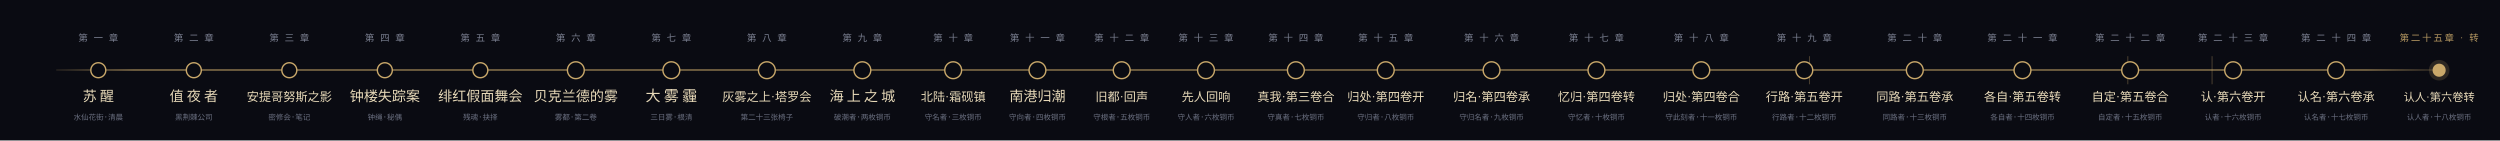
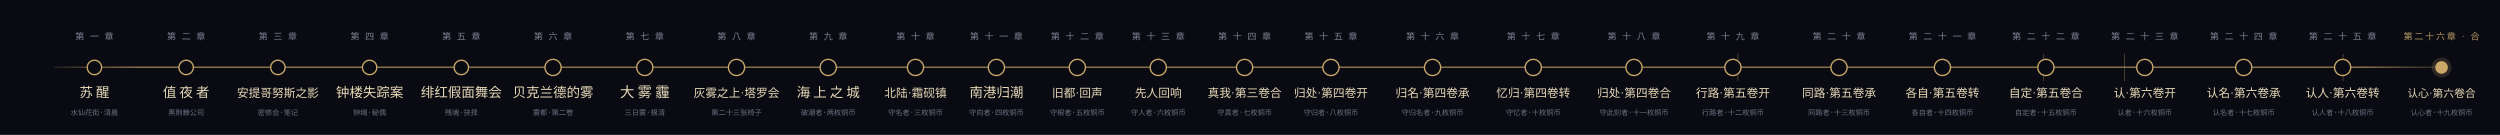
- <svg xmlns="http://www.w3.org/2000/svg" viewBox="0 0 2670 150" width="100%" role="img" aria-label="二十五章剧情脉络：苏醒、值夜者、安提哥努斯之影、钟楼失踪案、绯红假面舞会、贝克兰德的雾、大雾霾、灰雾之上·塔罗会、海上之城、北陆·霜砚镇、南港归潮、旧都·回声、灰原骨冢·先人回响、灰雾深处·真我、灰雾最深处·归处、灰雾更深处·归名、灰雾之上·忆归、灰雾之上·归处、灰雾之下·行路、灰雾之下·同路、灰雾之下·各自、灰雾之下·自定、灰雾之下·认、灰雾之下·认名、灰雾之下·认人">
+ <svg xmlns="http://www.w3.org/2000/svg" viewBox="0 0 2780 150" width="100%" role="img" aria-label="二十六章剧情脉络：苏醒、值夜者、安提哥努斯之影、钟楼失踪案、绯红假面舞会、贝克兰德的雾、大雾霾、灰雾之上·塔罗会、海上之城、北陆·霜砚镇、南港归潮、旧都·回声、灰原骨冢·先人回响、灰雾深处·真我、灰雾最深处·归处、灰雾更深处·归名、灰雾之上·忆归、灰雾之上·归处、灰雾之下·行路、灰雾之下·同路、灰雾之下·各自、灰雾之下·自定、灰雾之下·认、灰雾之下·认名、灰雾之下·认人、灰雾之下·认心">
  <defs>
    <linearGradient id="line" x1="0" y1="0" x2="1" y2="0">
      <stop offset="0" stop-color="#c9a86a" stop-opacity="0" />
      <stop offset="0.04" stop-color="#c9a86a" stop-opacity="0.7" />
      <stop offset="0.96" stop-color="#c9a86a" stop-opacity="0.7" />
      <stop offset="1" stop-color="#c9a86a" stop-opacity="0" />
    </linearGradient>
  </defs>
-   <rect width="2670" height="150" fill="#0a0b12" />
-   <rect x="60" y="74" width="2550" height="1.5" fill="url(#line)" />
+   <rect width="2780" height="150" fill="#0a0b12" />
+   <rect x="60" y="74" width="2660" height="1.5" fill="url(#line)" />
  <rect x="1932" y="60" width="1" height="30" fill="#c9a86a" opacity="0.35" />
  <rect x="2272" y="60" width="1" height="30" fill="#c9a86a" opacity="0.35" />
  <rect x="2362" y="60" width="1" height="30" fill="#c9a86a" opacity="0.35" />
+   <rect x="2605" y="60" width="1" height="30" fill="#c9a86a" opacity="0.35" />
  <g font-family="Georgia, 'Times New Roman', serif" text-rendering="geometricPrecision">
    <circle cx="105" cy="75" r="8" fill="#0a0b12" stroke="#c9a86a" stroke-width="1.5" />
    <text x="105" y="44" text-anchor="middle" font-size="10" letter-spacing="2" fill="#7a7f90">第 一 章</text>
    <text x="105" y="108" text-anchor="middle" font-size="15" fill="#e7d9b8">苏 醒</text>
    <text x="105" y="128" text-anchor="middle" font-family="ui-monospace, Menlo, monospace" font-size="8" fill="#6a6f80">水仙花街·清晨</text>
    <circle cx="207" cy="75" r="8" fill="#0a0b12" stroke="#c9a86a" stroke-width="1.5" />
    <text x="207" y="44" text-anchor="middle" font-size="10" letter-spacing="2" fill="#7a7f90">第 二 章</text>
    <text x="207" y="108" text-anchor="middle" font-size="15" fill="#e7d9b8">值 夜 者</text>
    <text x="207" y="128" text-anchor="middle" font-family="ui-monospace, Menlo, monospace" font-size="8" fill="#6a6f80">黑荆棘公司</text>
    <circle cx="309" cy="75" r="8" fill="#0a0b12" stroke="#c9a86a" stroke-width="1.5" />
    <text x="309" y="44" text-anchor="middle" font-size="10" letter-spacing="2" fill="#7a7f90">第 三 章</text>
    <text x="309" y="108" text-anchor="middle" font-size="13" fill="#e7d9b8">安提哥努斯之影</text>
    <text x="309" y="128" text-anchor="middle" font-family="ui-monospace, Menlo, monospace" font-size="8" fill="#6a6f80">密修会·笔记</text>
    <circle cx="411" cy="75" r="8" fill="#0a0b12" stroke="#c9a86a" stroke-width="1.5" />
    <text x="411" y="44" text-anchor="middle" font-size="10" letter-spacing="2" fill="#7a7f90">第 四 章</text>
    <text x="411" y="108" text-anchor="middle" font-size="15" fill="#e7d9b8">钟楼失踪案</text>
    <text x="411" y="128" text-anchor="middle" font-family="ui-monospace, Menlo, monospace" font-size="8" fill="#6a6f80">钟绳·秘偶</text>
    <circle cx="513" cy="75" r="8" fill="#0a0b12" stroke="#c9a86a" stroke-width="1.5" />
    <text x="513" y="44" text-anchor="middle" font-size="10" letter-spacing="2" fill="#7a7f90">第 五 章</text>
    <text x="513" y="108" text-anchor="middle" font-size="15" fill="#e7d9b8">绯红假面舞会</text>
    <text x="513" y="128" text-anchor="middle" font-family="ui-monospace, Menlo, monospace" font-size="8" fill="#6a6f80">残魂·抉择</text>
    <circle cx="615" cy="75" r="9" fill="#0a0b12" stroke="#c9a86a" stroke-width="1.5" />
    <text x="615" y="44" text-anchor="middle" font-size="10" letter-spacing="2" fill="#7a7f90">第 六 章</text>
    <text x="615" y="108" text-anchor="middle" font-size="15" fill="#e7d9b8">贝克兰德的雾</text>
    <text x="615" y="128" text-anchor="middle" font-family="ui-monospace, Menlo, monospace" font-size="8" fill="#6a6f80">雾都·第二卷</text>
    <circle cx="717" cy="75" r="9" fill="#0a0b12" stroke="#c9a86a" stroke-width="1.5" />
    <text x="717" y="44" text-anchor="middle" font-size="10" letter-spacing="2" fill="#7a7f90">第 七 章</text>
    <text x="717" y="108" text-anchor="middle" font-size="16" fill="#e7d9b8">大 雾 霾</text>
    <text x="717" y="128" text-anchor="middle" font-family="ui-monospace, Menlo, monospace" font-size="8" fill="#6a6f80">三日雾·根清</text>
    <circle cx="819" cy="75" r="9" fill="#0a0b12" stroke="#c9a86a" stroke-width="1.5" />
    <text x="819" y="44" text-anchor="middle" font-size="10" letter-spacing="2" fill="#7a7f90">第 八 章</text>
    <text x="819" y="108" text-anchor="middle" font-size="13" fill="#e7d9b8">灰雾之上·塔罗会</text>
    <text x="819" y="128" text-anchor="middle" font-family="ui-monospace, Menlo, monospace" font-size="8" fill="#6a6f80">第二十三张椅子</text>
    <circle cx="921" cy="75" r="9" fill="#0a0b12" stroke="#c9a86a" stroke-width="1.5" />
    <text x="921" y="44" text-anchor="middle" font-size="10" letter-spacing="2" fill="#7a7f90">第 九 章</text>
    <text x="921" y="108" text-anchor="middle" font-size="15" fill="#e7d9b8">海 上 之 城</text>
    <text x="921" y="128" text-anchor="middle" font-family="ui-monospace, Menlo, monospace" font-size="8" fill="#6a6f80">破潮者·两枚铜币</text>
    <circle cx="1018" cy="75" r="9" fill="#0a0b12" stroke="#c9a86a" stroke-width="1.5" />
    <text x="1018" y="44" text-anchor="middle" font-size="10" letter-spacing="2" fill="#7a7f90">第 十 章</text>
    <text x="1018" y="108" text-anchor="middle" font-size="13" fill="#e7d9b8">北陆·霜砚镇</text>
    <text x="1018" y="128" text-anchor="middle" font-family="ui-monospace, Menlo, monospace" font-size="8" fill="#6a6f80">守名者·三枚铜币</text>
    <circle cx="1108" cy="75" r="9" fill="#0a0b12" stroke="#c9a86a" stroke-width="1.5" />
    <text x="1108" y="44" text-anchor="middle" font-size="10" letter-spacing="2" fill="#7a7f90">第 十 一 章</text>
    <text x="1108" y="108" text-anchor="middle" font-size="15" fill="#e7d9b8">南港归潮</text>
    <text x="1108" y="128" text-anchor="middle" font-family="ui-monospace, Menlo, monospace" font-size="8" fill="#6a6f80">守向者·四枚铜币</text>
    <circle cx="1198" cy="75" r="9" fill="#0a0b12" stroke="#c9a86a" stroke-width="1.5" />
    <text x="1198" y="44" text-anchor="middle" font-size="10" letter-spacing="2" fill="#7a7f90">第 十 二 章</text>
    <text x="1198" y="108" text-anchor="middle" font-size="13" fill="#e7d9b8">旧都·回声</text>
    <text x="1198" y="128" text-anchor="middle" font-family="ui-monospace, Menlo, monospace" font-size="8" fill="#6a6f80">守根者·五枚铜币</text>
    <circle cx="1288" cy="75" r="9" fill="#0a0b12" stroke="#c9a86a" stroke-width="1.5" />
    <text x="1288" y="44" text-anchor="middle" font-size="10" letter-spacing="2" fill="#7a7f90">第 十 三 章</text>
    <text x="1288" y="108" text-anchor="middle" font-size="13" fill="#e7d9b8">先人回响</text>
    <text x="1288" y="128" text-anchor="middle" font-family="ui-monospace, Menlo, monospace" font-size="8" fill="#6a6f80">守人者·六枚铜币</text>
    <circle cx="1384" cy="75" r="9" fill="#0a0b12" stroke="#c9a86a" stroke-width="1.5" />
    <text x="1384" y="44" text-anchor="middle" font-size="10" letter-spacing="2" fill="#7a7f90">第 十 四 章</text>
    <text x="1384" y="108" text-anchor="middle" font-size="13" fill="#e7d9b8">真我·第三卷合</text>
    <text x="1384" y="128" text-anchor="middle" font-family="ui-monospace, Menlo, monospace" font-size="8" fill="#6a6f80">守真者·七枚铜币</text>
    <circle cx="1480" cy="75" r="9" fill="#0a0b12" stroke="#c9a86a" stroke-width="1.5" />
    <text x="1480" y="44" text-anchor="middle" font-size="10" letter-spacing="2" fill="#7a7f90">第 十 五 章</text>
    <text x="1480" y="108" text-anchor="middle" font-size="13" fill="#e7d9b8">归处·第四卷开</text>
    <text x="1480" y="128" text-anchor="middle" font-family="ui-monospace, Menlo, monospace" font-size="8" fill="#6a6f80">守归者·八枚铜币</text>
    <circle cx="1593" cy="75" r="9" fill="#0a0b12" stroke="#c9a86a" stroke-width="1.5" />
    <text x="1593" y="44" text-anchor="middle" font-size="10" letter-spacing="2" fill="#7a7f90">第 十 六 章</text>
    <text x="1593" y="108" text-anchor="middle" font-size="13" fill="#e7d9b8">归名·第四卷承</text>
    <text x="1593" y="128" text-anchor="middle" font-family="ui-monospace, Menlo, monospace" font-size="8" fill="#6a6f80">守归名者·九枚铜币</text>
    <circle cx="1705" cy="75" r="9" fill="#0a0b12" stroke="#c9a86a" stroke-width="1.5" />
    <text x="1705" y="44" text-anchor="middle" font-size="10" letter-spacing="2" fill="#7a7f90">第 十 七 章</text>
    <text x="1705" y="108" text-anchor="middle" font-size="13" fill="#e7d9b8">忆归·第四卷转</text>
    <text x="1705" y="128" text-anchor="middle" font-family="ui-monospace, Menlo, monospace" font-size="8" fill="#6a6f80">守忆者·十枚铜币</text>
    <circle cx="1817" cy="75" r="9" fill="#0a0b12" stroke="#c9a86a" stroke-width="1.5" />
    <text x="1817" y="44" text-anchor="middle" font-size="10" letter-spacing="2" fill="#7a7f90">第 十 八 章</text>
    <text x="1817" y="108" text-anchor="middle" font-size="13" fill="#e7d9b8">归处·第四卷合</text>
    <text x="1817" y="128" text-anchor="middle" font-family="ui-monospace, Menlo, monospace" font-size="8" fill="#6a6f80">守此刻者·十一枚铜币</text>
    <circle cx="1927" cy="75" r="9" fill="#0a0b12" stroke="#c9a86a" stroke-width="1.5" />
    <text x="1927" y="44" text-anchor="middle" font-size="10" letter-spacing="2" fill="#7a7f90">第 十 九 章</text>
    <text x="1927" y="108" text-anchor="middle" font-size="13" fill="#e7d9b8">行路·第五卷开</text>
    <text x="1927" y="128" text-anchor="middle" font-family="ui-monospace, Menlo, monospace" font-size="8" fill="#6a6f80">行路者·十二枚铜币</text>
    <circle cx="2045" cy="75" r="9" fill="#0a0b12" stroke="#c9a86a" stroke-width="1.5" />
    <text x="2045" y="44" text-anchor="middle" font-size="10" letter-spacing="2" fill="#7a7f90">第 二 十 章</text>
    <text x="2045" y="108" text-anchor="middle" font-size="13" fill="#e7d9b8">同路·第五卷承</text>
    <text x="2045" y="128" text-anchor="middle" font-family="ui-monospace, Menlo, monospace" font-size="8" fill="#6a6f80">同路者·十三枚铜币</text>
    <circle cx="2160" cy="75" r="9" fill="#0a0b12" stroke="#c9a86a" stroke-width="1.5" />
    <text x="2160" y="44" text-anchor="middle" font-size="10" letter-spacing="2" fill="#7a7f90">第 二 十 一 章</text>
    <text x="2160" y="108" text-anchor="middle" font-size="13" fill="#e7d9b8">各自·第五卷转</text>
    <text x="2160" y="128" text-anchor="middle" font-family="ui-monospace, Menlo, monospace" font-size="8" fill="#6a6f80">各自者·十四枚铜币</text>
    <circle cx="2275" cy="75" r="9" fill="#0a0b12" stroke="#c9a86a" stroke-width="1.5" />
    <text x="2275" y="44" text-anchor="middle" font-size="10" letter-spacing="2" fill="#7a7f90">第 二 十 二 章</text>
    <text x="2275" y="108" text-anchor="middle" font-size="13" fill="#e7d9b8">自定·第五卷合</text>
    <text x="2275" y="128" text-anchor="middle" font-family="ui-monospace, Menlo, monospace" font-size="8" fill="#6a6f80">自定者·十五枚铜币</text>
    <circle cx="2385" cy="75" r="9" fill="#0a0b12" stroke="#c9a86a" stroke-width="1.5" />
    <text x="2385" y="44" text-anchor="middle" font-size="10" letter-spacing="2" fill="#7a7f90">第 二 十 三 章</text>
    <text x="2385" y="108" text-anchor="middle" font-size="13" fill="#e7d9b8">认·第六卷开</text>
    <text x="2385" y="128" text-anchor="middle" font-family="ui-monospace, Menlo, monospace" font-size="8" fill="#6a6f80">认者·十六枚铜币</text>
    <circle cx="2495" cy="75" r="9" fill="#0a0b12" stroke="#c9a86a" stroke-width="1.5" />
    <text x="2495" y="44" text-anchor="middle" font-size="10" letter-spacing="2" fill="#7a7f90">第 二 十 四 章</text>
    <text x="2495" y="108" text-anchor="middle" font-size="13" fill="#e7d9b8">认名·第六卷承</text>
    <text x="2495" y="128" text-anchor="middle" font-family="ui-monospace, Menlo, monospace" font-size="8" fill="#6a6f80">认名者·十七枚铜币</text>
-     <circle cx="2605" cy="75" r="11" fill="#c9a86a" opacity="0.18" />
-     <circle cx="2605" cy="75" r="7" fill="#c9a86a" />
-     <text x="2605" y="44" text-anchor="middle" font-size="10" letter-spacing="2" fill="#c9a86a" opacity="0.9">第二十五章 · 转</text>
-     <text x="2605" y="108" text-anchor="middle" font-size="12" fill="#e7d9b8">认人·第六卷转</text>
+     <circle cx="2605" cy="75" r="9" fill="#0a0b12" stroke="#c9a86a" stroke-width="1.5" />
+     <text x="2605" y="44" text-anchor="middle" font-size="10" letter-spacing="2" fill="#7a7f90">第 二 十 五 章</text>
+     <text x="2605" y="108" text-anchor="middle" font-size="13" fill="#e7d9b8">认人·第六卷转</text>
    <text x="2605" y="128" text-anchor="middle" font-family="ui-monospace, Menlo, monospace" font-size="8" fill="#6a6f80">认人者·十八枚铜币</text>
+     <circle cx="2715" cy="75" r="11" fill="#c9a86a" opacity="0.18" />
+     <circle cx="2715" cy="75" r="7" fill="#c9a86a" />
+     <text x="2715" y="44" text-anchor="middle" font-size="10" letter-spacing="2" fill="#c9a86a" opacity="0.9">第二十六章 · 合</text>
+     <text x="2715" y="108" text-anchor="middle" font-size="12" fill="#e7d9b8">认心·第六卷合</text>
+     <text x="2715" y="128" text-anchor="middle" font-family="ui-monospace, Menlo, monospace" font-size="8" fill="#6a6f80">认心者·十九枚铜币</text>
  </g>
</svg>
